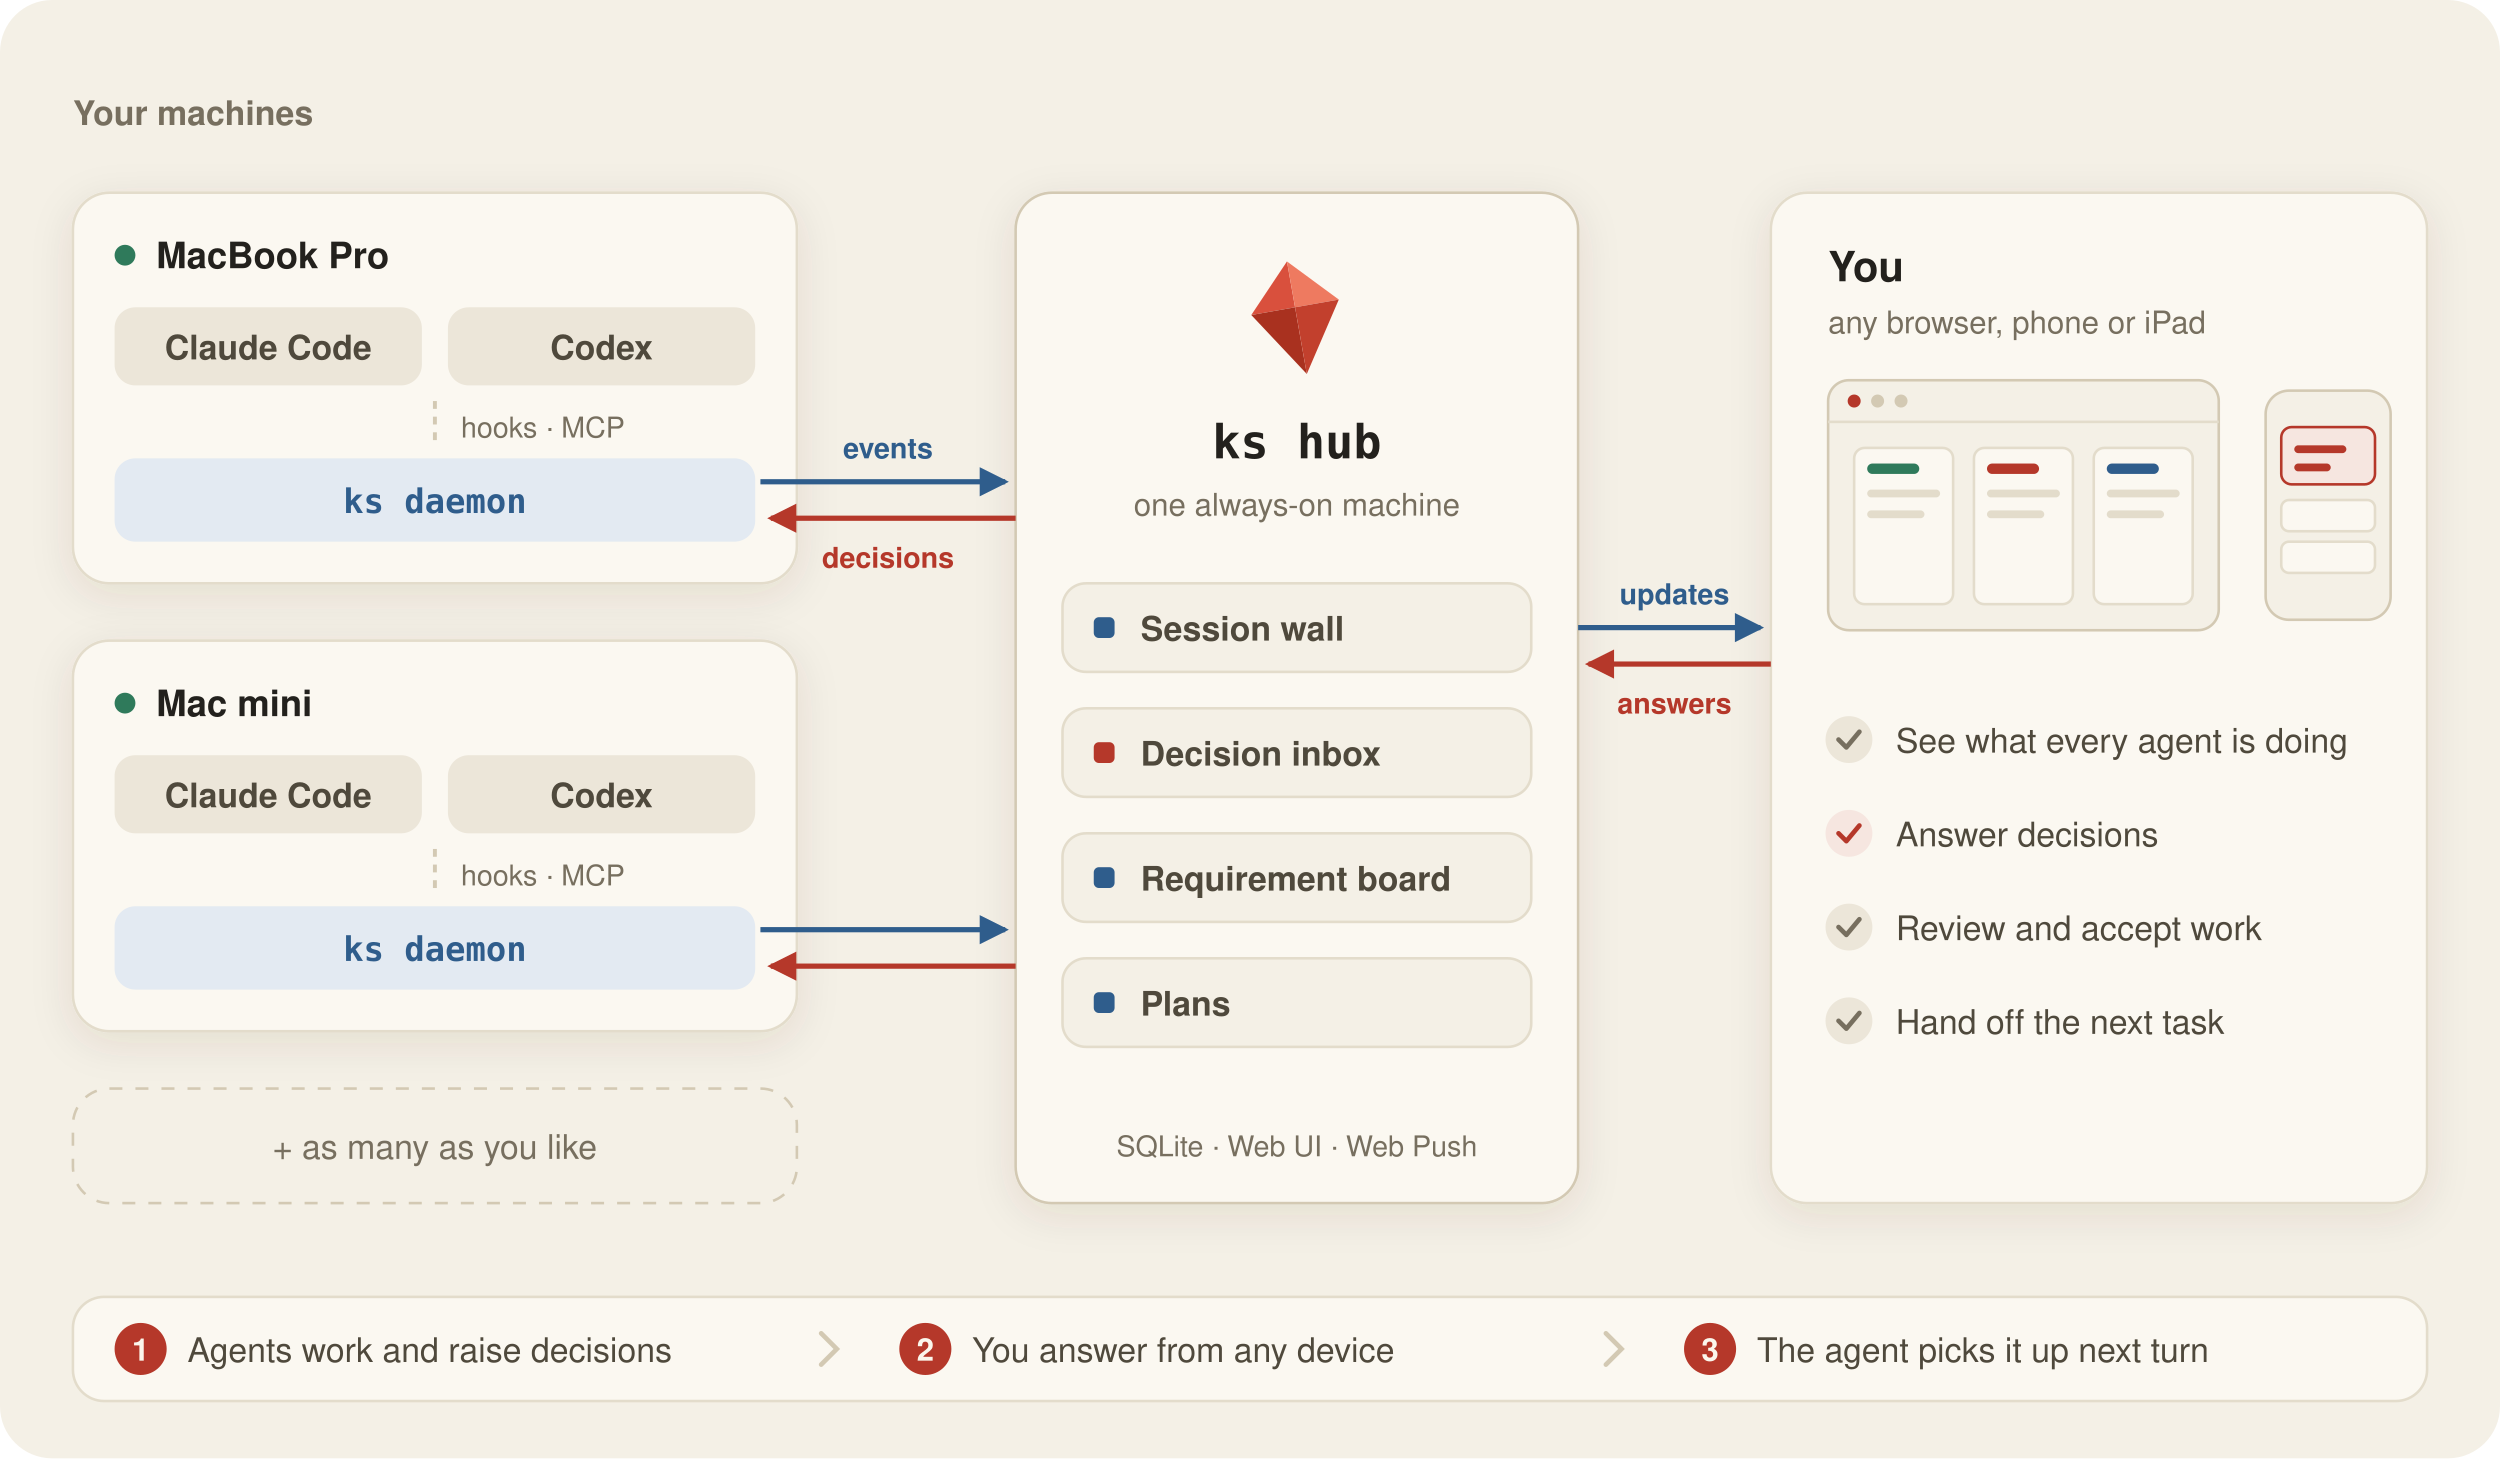
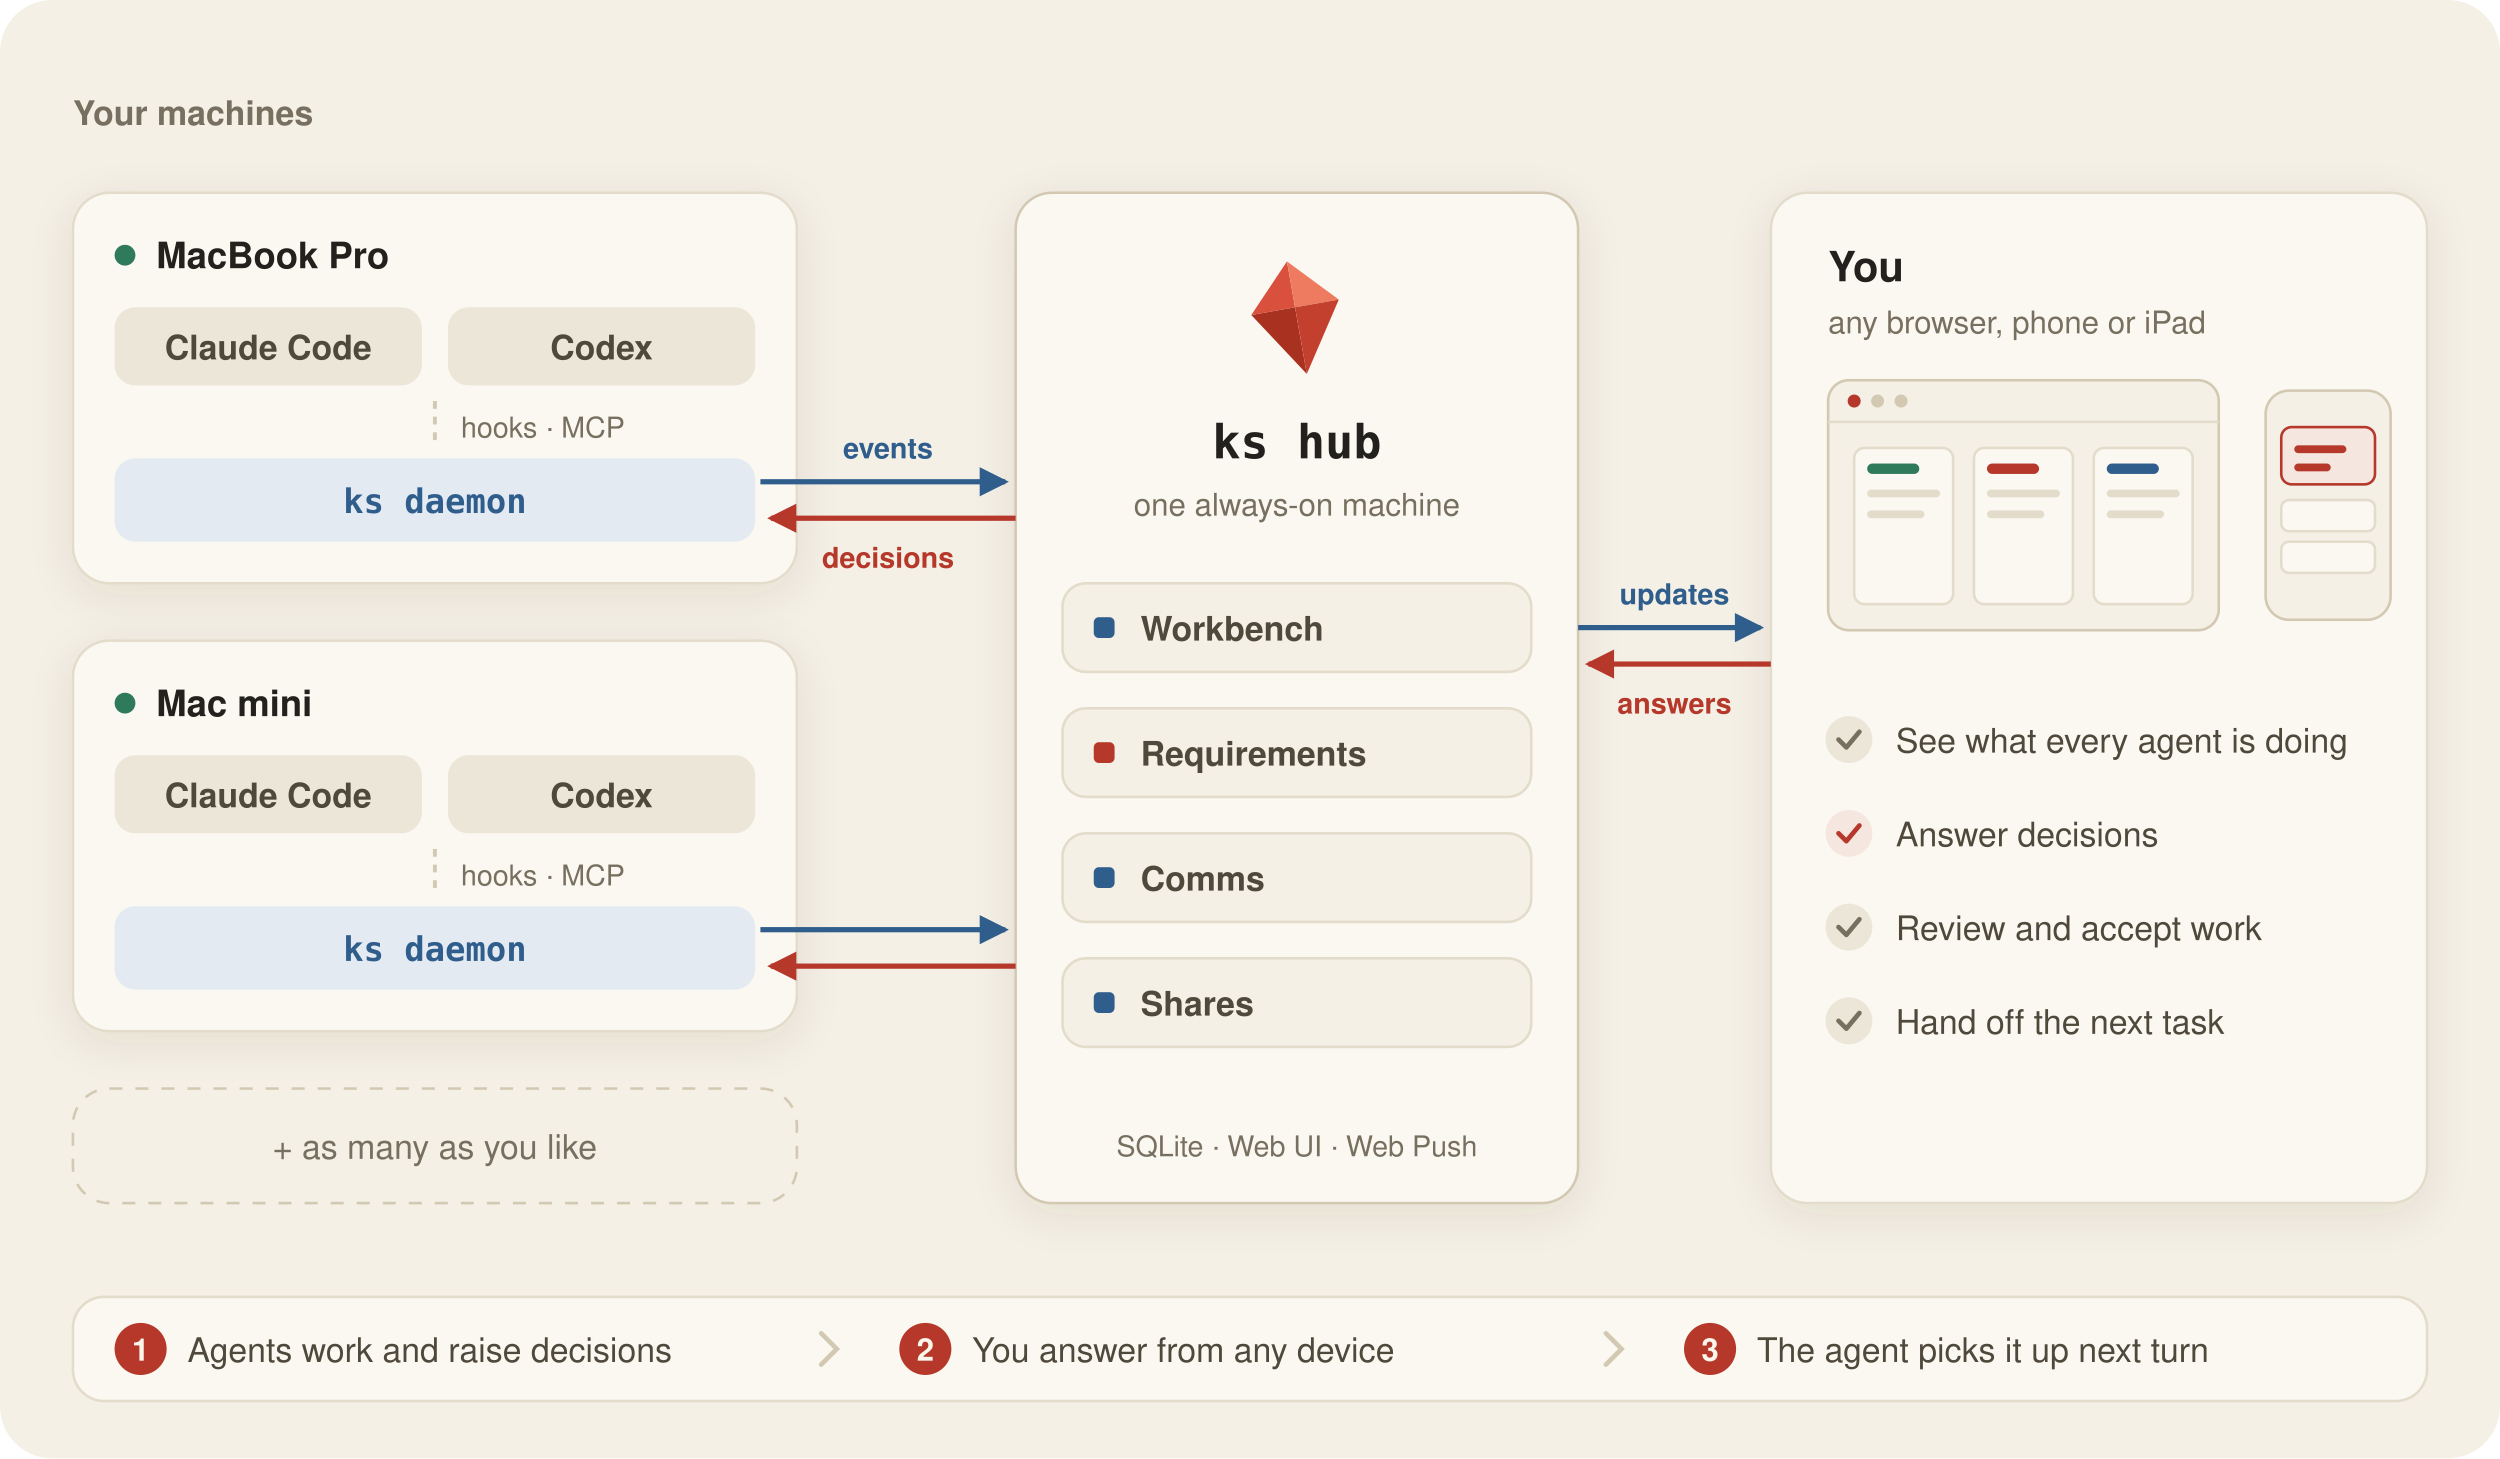
<svg xmlns="http://www.w3.org/2000/svg" viewBox="0 0 960 560" width="960" height="560" font-family="-apple-system, BlinkMacSystemFont, 'Segoe UI', 'PingFang SC', 'Hiragino Sans GB', 'Microsoft YaHei', Helvetica, Arial, sans-serif">
  <defs>
    <filter id="sh" x="-10%" y="-10%" width="120%" height="130%">
      <feDropShadow dx="0" dy="4" stdDeviation="8" flood-color="rgb(70 50 18 / 0.10)" />
    </filter>
    <marker id="ac" viewBox="0 0 10 10" refX="8" refY="5" markerWidth="7" markerHeight="7" orient="auto-start-reverse">
      <path d="M1,1 L9,5 L1,9 z" fill="#2f5d8c" />
    </marker>
    <marker id="se" viewBox="0 0 10 10" refX="8" refY="5" markerWidth="7" markerHeight="7" orient="auto-start-reverse">
      <path d="M1,1 L9,5 L1,9 z" fill="#b5382a" />
    </marker>
  </defs>
  <rect width="960" height="560" rx="20" fill="#f4f0e6" />
  <text x="28" y="48" font-size="13" font-weight="600" fill="#776f5f" text-anchor="start">Your machines</text>
  <rect x="28" y="74" width="278" height="150" rx="14" fill="#fbf8f1" stroke="#e3dccb" filter="url(#sh)" />
  <circle cx="48" cy="98" r="4" fill="#2f7a5b" />
  <text x="60" y="103" font-size="14" font-weight="600" fill="#23211d" text-anchor="start">MacBook Pro</text>
  <rect x="44" y="118" width="118" height="30" rx="8" fill="#ece6d9" />
  <text x="103.0" y="138.0" font-size="13" font-weight="600" fill="#4f493c" text-anchor="middle">Claude Code</text>
  <rect x="172" y="118" width="118" height="30" rx="8" fill="#ece6d9" />
  <text x="231.0" y="138.0" font-size="13" font-weight="600" fill="#4f493c" text-anchor="middle">Codex</text>
  <line x1="167.0" y1="154" x2="167.0" y2="172" stroke="#d3c9b3" stroke-width="1.5" stroke-dasharray="3 3" />
  <text x="177.0" y="168" font-size="11" font-weight="500" fill="#776f5f" text-anchor="start">hooks · MCP</text>
  <rect x="44" y="176" width="246" height="32" rx="8" fill="#e3eaf2" />
  <text x="167.0" y="197.0" font-size="13" font-weight="600" fill="#2f5d8c" text-anchor="middle" font-family="ui-monospace, SFMono-Regular, Menlo, Consolas, monospace">ks daemon</text>
  <rect x="28" y="246" width="278" height="150" rx="14" fill="#fbf8f1" stroke="#e3dccb" filter="url(#sh)" />
  <circle cx="48" cy="270" r="4" fill="#2f7a5b" />
  <text x="60" y="275" font-size="14" font-weight="600" fill="#23211d" text-anchor="start">Mac mini</text>
  <rect x="44" y="290" width="118" height="30" rx="8" fill="#ece6d9" />
  <text x="103.0" y="310.0" font-size="13" font-weight="600" fill="#4f493c" text-anchor="middle">Claude Code</text>
  <rect x="172" y="290" width="118" height="30" rx="8" fill="#ece6d9" />
  <text x="231.0" y="310.0" font-size="13" font-weight="600" fill="#4f493c" text-anchor="middle">Codex</text>
  <line x1="167.0" y1="326" x2="167.0" y2="344" stroke="#d3c9b3" stroke-width="1.5" stroke-dasharray="3 3" />
  <text x="177.0" y="340" font-size="11" font-weight="500" fill="#776f5f" text-anchor="start">hooks · MCP</text>
  <rect x="44" y="348" width="246" height="32" rx="8" fill="#e3eaf2" />
  <text x="167.0" y="369.0" font-size="13" font-weight="600" fill="#2f5d8c" text-anchor="middle" font-family="ui-monospace, SFMono-Regular, Menlo, Consolas, monospace">ks daemon</text>
  <rect x="28" y="418" width="278" height="44" rx="14" fill="none" stroke="#d3c9b3" stroke-dasharray="5 5" />
  <text x="167.0" y="445" font-size="13" font-weight="500" fill="#776f5f" text-anchor="middle">+ as many as you like</text>
  <rect x="390" y="74" width="216" height="388" rx="14" fill="#fbf8f1" stroke="#d3c9b3" filter="url(#sh)" />
  <g transform="translate(472.0 96) scale(0.40625) rotate(-10 64 64)">
    <polygon points="64,10 22,54 64,54" fill="#D9503D" />
    <polygon points="64,10 64,54 106,54" fill="#EE7A60" />
    <polygon points="22,54 64,118 64,54" fill="#A9311F" />
    <polygon points="64,54 64,118 106,54" fill="#C2402D" />
  </g>
  <text x="498.0" y="176" font-size="18" font-weight="700" fill="#23211d" text-anchor="middle" font-family="ui-monospace, SFMono-Regular, Menlo, Consolas, monospace">ks hub</text>
  <text x="498.0" y="198" font-size="12" font-weight="400" fill="#776f5f" text-anchor="middle">one always-on machine</text>
  <rect x="408" y="224" width="180" height="34" rx="9" fill="#f4f0e6" stroke="#e3dccb" />
  <rect x="420" y="237" width="8" height="8" rx="2" fill="#2f5d8c" />
-   <text x="438" y="246" font-size="13" font-weight="600" fill="#4f493c" text-anchor="start">Session wall</text>
+   <text x="438" y="246" font-size="13" font-weight="600" fill="#4f493c" text-anchor="start">Workbench</text>
  <rect x="408" y="272" width="180" height="34" rx="9" fill="#f4f0e6" stroke="#e3dccb" />
  <rect x="420" y="285" width="8" height="8" rx="2" fill="#b5382a" />
-   <text x="438" y="294" font-size="13" font-weight="600" fill="#4f493c" text-anchor="start">Decision inbox</text>
+   <text x="438" y="294" font-size="13" font-weight="600" fill="#4f493c" text-anchor="start">Requirements</text>
  <rect x="408" y="320" width="180" height="34" rx="9" fill="#f4f0e6" stroke="#e3dccb" />
  <rect x="420" y="333" width="8" height="8" rx="2" fill="#2f5d8c" />
-   <text x="438" y="342" font-size="13" font-weight="600" fill="#4f493c" text-anchor="start">Requirement board</text>
+   <text x="438" y="342" font-size="13" font-weight="600" fill="#4f493c" text-anchor="start">Comms</text>
  <rect x="408" y="368" width="180" height="34" rx="9" fill="#f4f0e6" stroke="#e3dccb" />
  <rect x="420" y="381" width="8" height="8" rx="2" fill="#2f5d8c" />
-   <text x="438" y="390" font-size="13" font-weight="600" fill="#4f493c" text-anchor="start">Plans</text>
+   <text x="438" y="390" font-size="13" font-weight="600" fill="#4f493c" text-anchor="start">Shares</text>
  <text x="498.0" y="444" font-size="11" font-weight="500" fill="#776f5f" text-anchor="middle">SQLite · Web UI · Web Push</text>
  <line x1="292" y1="185" x2="386" y2="185" stroke="#2f5d8c" stroke-width="2" marker-end="url(#ac)" />
  <line x1="390" y1="199" x2="296" y2="199" stroke="#b5382a" stroke-width="2" marker-end="url(#se)" />
  <line x1="292" y1="357" x2="386" y2="357" stroke="#2f5d8c" stroke-width="2" marker-end="url(#ac)" />
  <line x1="390" y1="371" x2="296" y2="371" stroke="#b5382a" stroke-width="2" marker-end="url(#se)" />
  <text x="341.0" y="176" font-size="11" font-weight="600" fill="#2f5d8c" text-anchor="middle">events</text>
  <text x="341.0" y="218" font-size="11" font-weight="600" fill="#b5382a" text-anchor="middle">decisions</text>
  <rect x="680" y="74" width="252" height="388" rx="14" fill="#fbf8f1" stroke="#e3dccb" filter="url(#sh)" />
  <text x="702" y="108" font-size="16" font-weight="700" fill="#23211d" text-anchor="start">You</text>
  <text x="702" y="128" font-size="12" font-weight="400" fill="#776f5f" text-anchor="start">any browser, phone or iPad</text>
  <rect x="702" y="146" width="150" height="96" rx="8" fill="#f4f0e6" stroke="#d3c9b3" />
  <line x1="702" y1="162" x2="852" y2="162" stroke="#e3dccb" />
  <circle cx="712" cy="154" r="2.5" fill="#b5382a" />
  <circle cx="721" cy="154" r="2.5" fill="#d3c9b3" />
  <circle cx="730" cy="154" r="2.5" fill="#d3c9b3" />
  <rect x="712" y="172" width="38" height="60" rx="4" fill="#fbf8f1" stroke="#e3dccb" />
  <rect x="717" y="178" width="20" height="4" rx="2" fill="#2f7a5b" />
  <rect x="717" y="188" width="28" height="3" rx="1.5" fill="#e3dccb" />
  <rect x="717" y="196" width="22" height="3" rx="1.5" fill="#e3dccb" />
  <rect x="758" y="172" width="38" height="60" rx="4" fill="#fbf8f1" stroke="#e3dccb" />
  <rect x="763" y="178" width="20" height="4" rx="2" fill="#b5382a" />
  <rect x="763" y="188" width="28" height="3" rx="1.5" fill="#e3dccb" />
  <rect x="763" y="196" width="22" height="3" rx="1.5" fill="#e3dccb" />
  <rect x="804" y="172" width="38" height="60" rx="4" fill="#fbf8f1" stroke="#e3dccb" />
  <rect x="809" y="178" width="20" height="4" rx="2" fill="#2f5d8c" />
  <rect x="809" y="188" width="28" height="3" rx="1.5" fill="#e3dccb" />
  <rect x="809" y="196" width="22" height="3" rx="1.5" fill="#e3dccb" />
  <rect x="870" y="150" width="48" height="88" rx="9" fill="#f4f0e6" stroke="#d3c9b3" />
  <rect x="876" y="164" width="36" height="22" rx="4" fill="#f6e6e0" stroke="#b5382a" stroke-width="1" />
  <rect x="881" y="171" width="20" height="3" rx="1.5" fill="#b5382a" />
  <rect x="881" y="178" width="14" height="3" rx="1.5" fill="#b5382a" />
  <rect x="876" y="192" width="36" height="12" rx="3" fill="#fbf8f1" stroke="#e3dccb" />
  <rect x="876" y="208" width="36" height="12" rx="3" fill="#fbf8f1" stroke="#e3dccb" />
  <circle cx="710" cy="284" r="9" fill="#ece6d9" />
  <path d="M706,284 l3,3 l5,-6" fill="none" stroke="#776f5f" stroke-width="1.8" stroke-linecap="round" stroke-linejoin="round" />
  <text x="728" y="289" font-size="13" font-weight="500" fill="#4f493c" text-anchor="start">See what every agent is doing</text>
  <circle cx="710" cy="320" r="9" fill="#f6e6e0" />
  <path d="M706,320 l3,3 l5,-6" fill="none" stroke="#b5382a" stroke-width="1.8" stroke-linecap="round" stroke-linejoin="round" />
  <text x="728" y="325" font-size="13" font-weight="500" fill="#4f493c" text-anchor="start">Answer decisions</text>
  <circle cx="710" cy="356" r="9" fill="#ece6d9" />
  <path d="M706,356 l3,3 l5,-6" fill="none" stroke="#776f5f" stroke-width="1.8" stroke-linecap="round" stroke-linejoin="round" />
  <text x="728" y="361" font-size="13" font-weight="500" fill="#4f493c" text-anchor="start">Review and accept work</text>
  <circle cx="710" cy="392" r="9" fill="#ece6d9" />
  <path d="M706,392 l3,3 l5,-6" fill="none" stroke="#776f5f" stroke-width="1.8" stroke-linecap="round" stroke-linejoin="round" />
  <text x="728" y="397" font-size="13" font-weight="500" fill="#4f493c" text-anchor="start">Hand off the next task</text>
  <line x1="606" y1="241.0" x2="676" y2="241.0" stroke="#2f5d8c" stroke-width="2" marker-end="url(#ac)" />
  <line x1="680" y1="255.0" x2="610" y2="255.0" stroke="#b5382a" stroke-width="2" marker-end="url(#se)" />
  <text x="643.0" y="232.0" font-size="11" font-weight="600" fill="#2f5d8c" text-anchor="middle">updates</text>
  <text x="643.0" y="274.0" font-size="11" font-weight="600" fill="#b5382a" text-anchor="middle">answers</text>
  <rect x="28" y="498" width="904" height="40" rx="12" fill="#fbf8f1" stroke="#e3dccb" />
  <circle cx="54.0" cy="518" r="10" fill="#b5382a" />
  <text x="54.0" y="522.5" font-size="12" font-weight="700" fill="#fbf6ec" text-anchor="middle">1</text>
  <text x="72.0" y="523" font-size="13" font-weight="500" fill="#4f493c" text-anchor="start">Agents work and raise decisions</text>
  <path d="M315.333,512 l6,6 l-6,6" fill="none" stroke="#d3c9b3" stroke-width="1.8" stroke-linecap="round" />
  <circle cx="355.333" cy="518" r="10" fill="#b5382a" />
  <text x="355.333" y="522.5" font-size="12" font-weight="700" fill="#fbf6ec" text-anchor="middle">2</text>
  <text x="373.333" y="523" font-size="13" font-weight="500" fill="#4f493c" text-anchor="start">You answer from any device</text>
  <path d="M616.667,512 l6,6 l-6,6" fill="none" stroke="#d3c9b3" stroke-width="1.8" stroke-linecap="round" />
  <circle cx="656.667" cy="518" r="10" fill="#b5382a" />
  <text x="656.667" y="522.5" font-size="12" font-weight="700" fill="#fbf6ec" text-anchor="middle">3</text>
  <text x="674.667" y="523" font-size="13" font-weight="500" fill="#4f493c" text-anchor="start">The agent picks it up next turn</text>
</svg>
